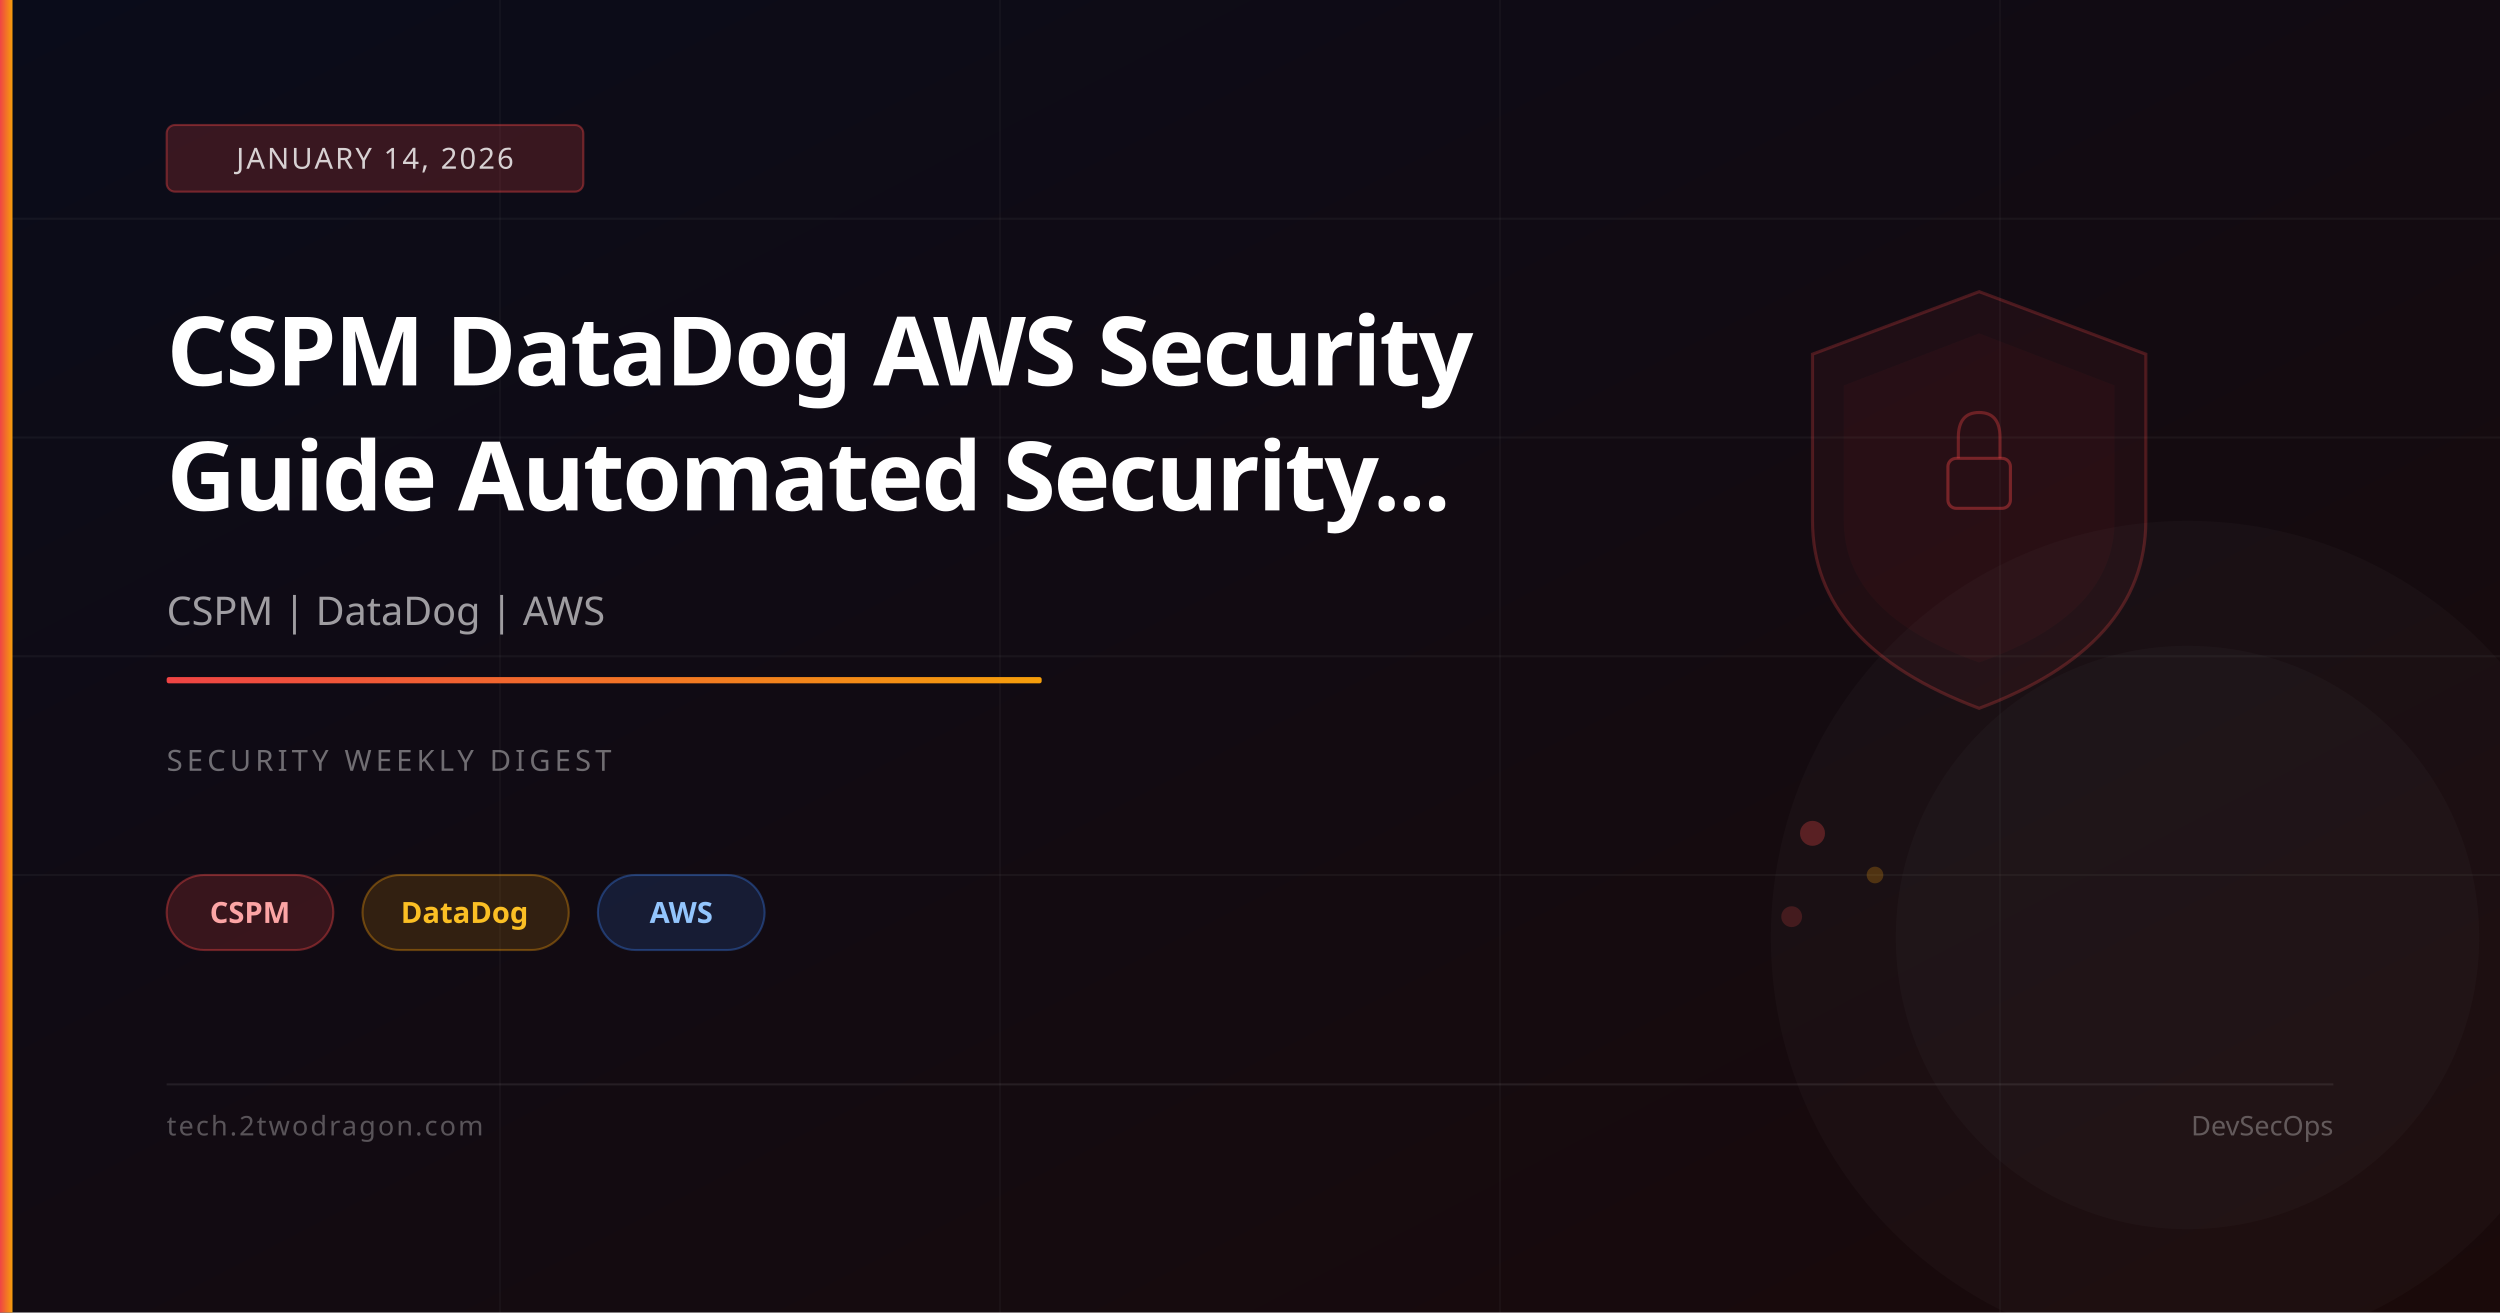
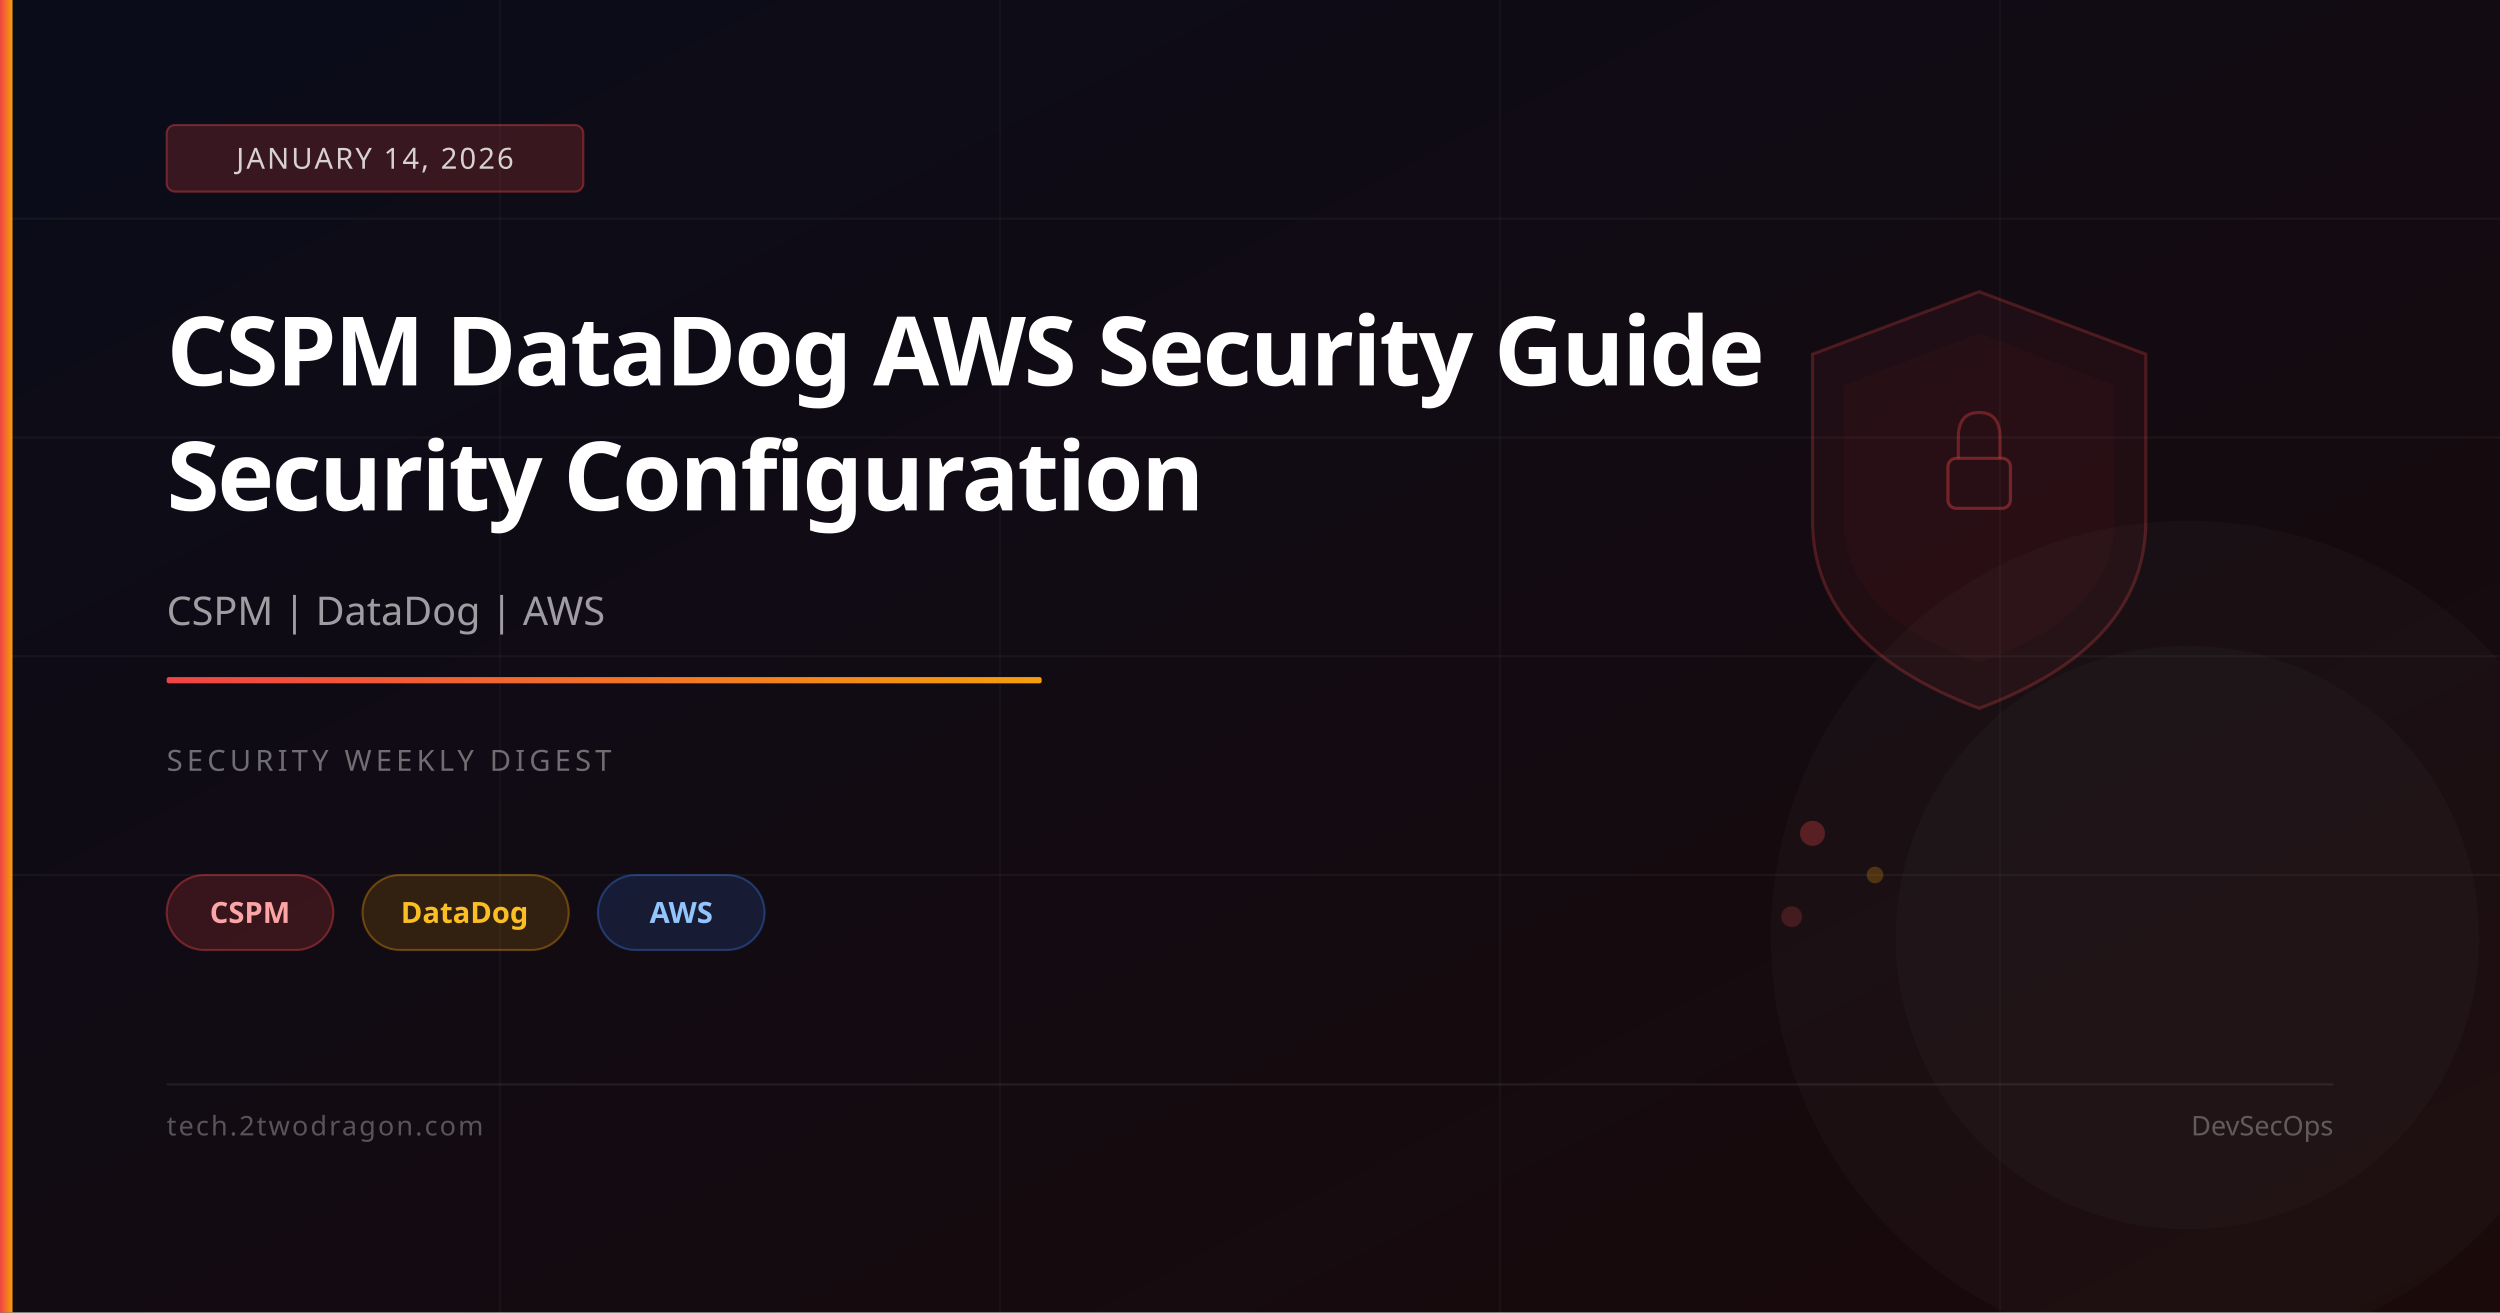
<svg xmlns="http://www.w3.org/2000/svg" viewBox="0 0 1200 630" width="1200" height="630">
  <defs>
    <linearGradient id="bg" x1="0%" y1="0%" x2="100%" y2="100%">
      <stop offset="0%" stop-color="#0a0c1a" />
      <stop offset="100%" stop-color="#1a0a0a" />
    </linearGradient>
    <linearGradient id="accent" x1="0%" y1="0%" x2="100%" y2="0%">
      <stop offset="0%" stop-color="#ef4444" />
      <stop offset="100%" stop-color="#f59e0b" />
    </linearGradient>
  </defs>
  <rect width="1200" height="630" fill="url(#bg)" />
  <line x1="0" y1="105" x2="1200" y2="105" stroke="rgba(255,255,255,0.04)" stroke-width="1" />
  <line x1="0" y1="210" x2="1200" y2="210" stroke="rgba(255,255,255,0.04)" stroke-width="1" />
  <line x1="0" y1="315" x2="1200" y2="315" stroke="rgba(255,255,255,0.04)" stroke-width="1" />
  <line x1="0" y1="420" x2="1200" y2="420" stroke="rgba(255,255,255,0.04)" stroke-width="1" />
  <line x1="240" y1="0" x2="240" y2="630" stroke="rgba(255,255,255,0.03)" stroke-width="1" />
  <line x1="480" y1="0" x2="480" y2="630" stroke="rgba(255,255,255,0.03)" stroke-width="1" />
  <line x1="720" y1="0" x2="720" y2="630" stroke="rgba(255,255,255,0.03)" stroke-width="1" />
  <line x1="960" y1="0" x2="960" y2="630" stroke="rgba(255,255,255,0.03)" stroke-width="1" />
  <path d="M950,140 L1030,170 L1030,250 Q1030,310 950,340 Q870,310 870,250 L870,170 Z" fill="rgba(239,68,68,0.06)" stroke="rgba(239,68,68,0.25)" stroke-width="1.5" />
  <path d="M950,160 L1015,185 L1015,250 Q1015,295 950,318 Q885,295 885,250 L885,185 Z" fill="rgba(239,68,68,0.04)" />
  <rect x="935" y="220" width="30" height="24" rx="4" fill="none" stroke="rgba(239,68,68,0.4)" stroke-width="1.5" />
  <path d="M940,220 L940,210 Q940,198 950,198 Q960,198 960,210 L960,220" fill="none" stroke="rgba(239,68,68,0.35)" stroke-width="1.5" />
  <circle cx="870" cy="400" r="6" fill="rgba(239,68,68,0.3)" />
  <circle cx="900" cy="420" r="4" fill="rgba(245,158,11,0.25)" />
  <circle cx="860" cy="440" r="5" fill="rgba(239,68,68,0.2)" />
  <circle cx="1050" cy="450" r="200" fill="rgba(255,255,255,0.02)" />
  <circle cx="1050" cy="450" r="140" fill="rgba(255,255,255,0.02)" />
  <rect x="0" y="0" width="6" height="630" fill="url(#accent)" />
  <rect x="80" y="60" width="200" height="32" rx="4" fill="rgba(239,68,68,0.2)" stroke="rgba(239,68,68,0.4)" stroke-width="1" />
  <text x="180" y="81" font-family="system-ui,sans-serif" font-size="14" fill="rgba(255,255,255,0.8)" text-anchor="middle" letter-spacing="1">JANUARY 14, 2026</text>
-   <text x="80" y="185" font-family="system-ui,sans-serif" font-size="46" font-weight="700" fill="white" letter-spacing="-1">CSPM DataDog AWS Security</text>
-   <text x="80" y="245" font-family="system-ui,sans-serif" font-size="46" font-weight="700" fill="white" letter-spacing="-1">Guide Automated Security...</text>
+   <text x="80" y="185" font-family="system-ui,sans-serif" font-size="46" font-weight="700" fill="white" letter-spacing="-1">CSPM DataDog AWS Security Guide</text>
+   <text x="80" y="245" font-family="system-ui,sans-serif" font-size="46" font-weight="700" fill="white" letter-spacing="-1">Security Configuration</text>
  <text x="80" y="300" font-family="system-ui,sans-serif" font-size="19" fill="rgba(255,255,255,0.6)">CSPM | DataDog | AWS</text>
  <rect x="80" y="325" width="420" height="3" rx="1" fill="url(#accent)" />
  <text x="80" y="370" font-family="system-ui,sans-serif" font-size="14" fill="rgba(255,255,255,0.4)" letter-spacing="2">SECURITY WEEKLY DIGEST</text>
  <rect x="80" y="420" width="80" height="36" rx="18" fill="rgba(239,68,68,0.18)" stroke="rgba(239,68,68,0.4)" stroke-width="1" />
  <text x="120" y="443" font-family="system-ui,sans-serif" font-size="14" fill="#fca5a5" text-anchor="middle" font-weight="600">CSPM</text>
  <rect x="174" y="420" width="99" height="36" rx="18" fill="rgba(245,158,11,0.15)" stroke="rgba(245,158,11,0.35)" stroke-width="1" />
  <text x="223" y="443" font-family="system-ui,sans-serif" font-size="14" fill="#fbbf24" text-anchor="middle" font-weight="600">DataDog</text>
  <rect x="287" y="420" width="80" height="36" rx="18" fill="rgba(59,130,246,0.15)" stroke="rgba(59,130,246,0.35)" stroke-width="1" />
  <text x="327" y="443" font-family="system-ui,sans-serif" font-size="14" fill="#93c5fd" text-anchor="middle" font-weight="600">AWS</text>
  <rect x="80" y="520" width="1040" height="1" fill="rgba(255,255,255,0.08)" />
  <text x="80" y="545" font-family="system-ui,sans-serif" font-size="13" fill="rgba(255,255,255,0.3)" letter-spacing="1">tech.2twodragon.com</text>
  <text x="1120" y="545" font-family="system-ui,sans-serif" font-size="13" fill="rgba(255,255,255,0.3)" text-anchor="end">DevSecOps</text>
</svg>
